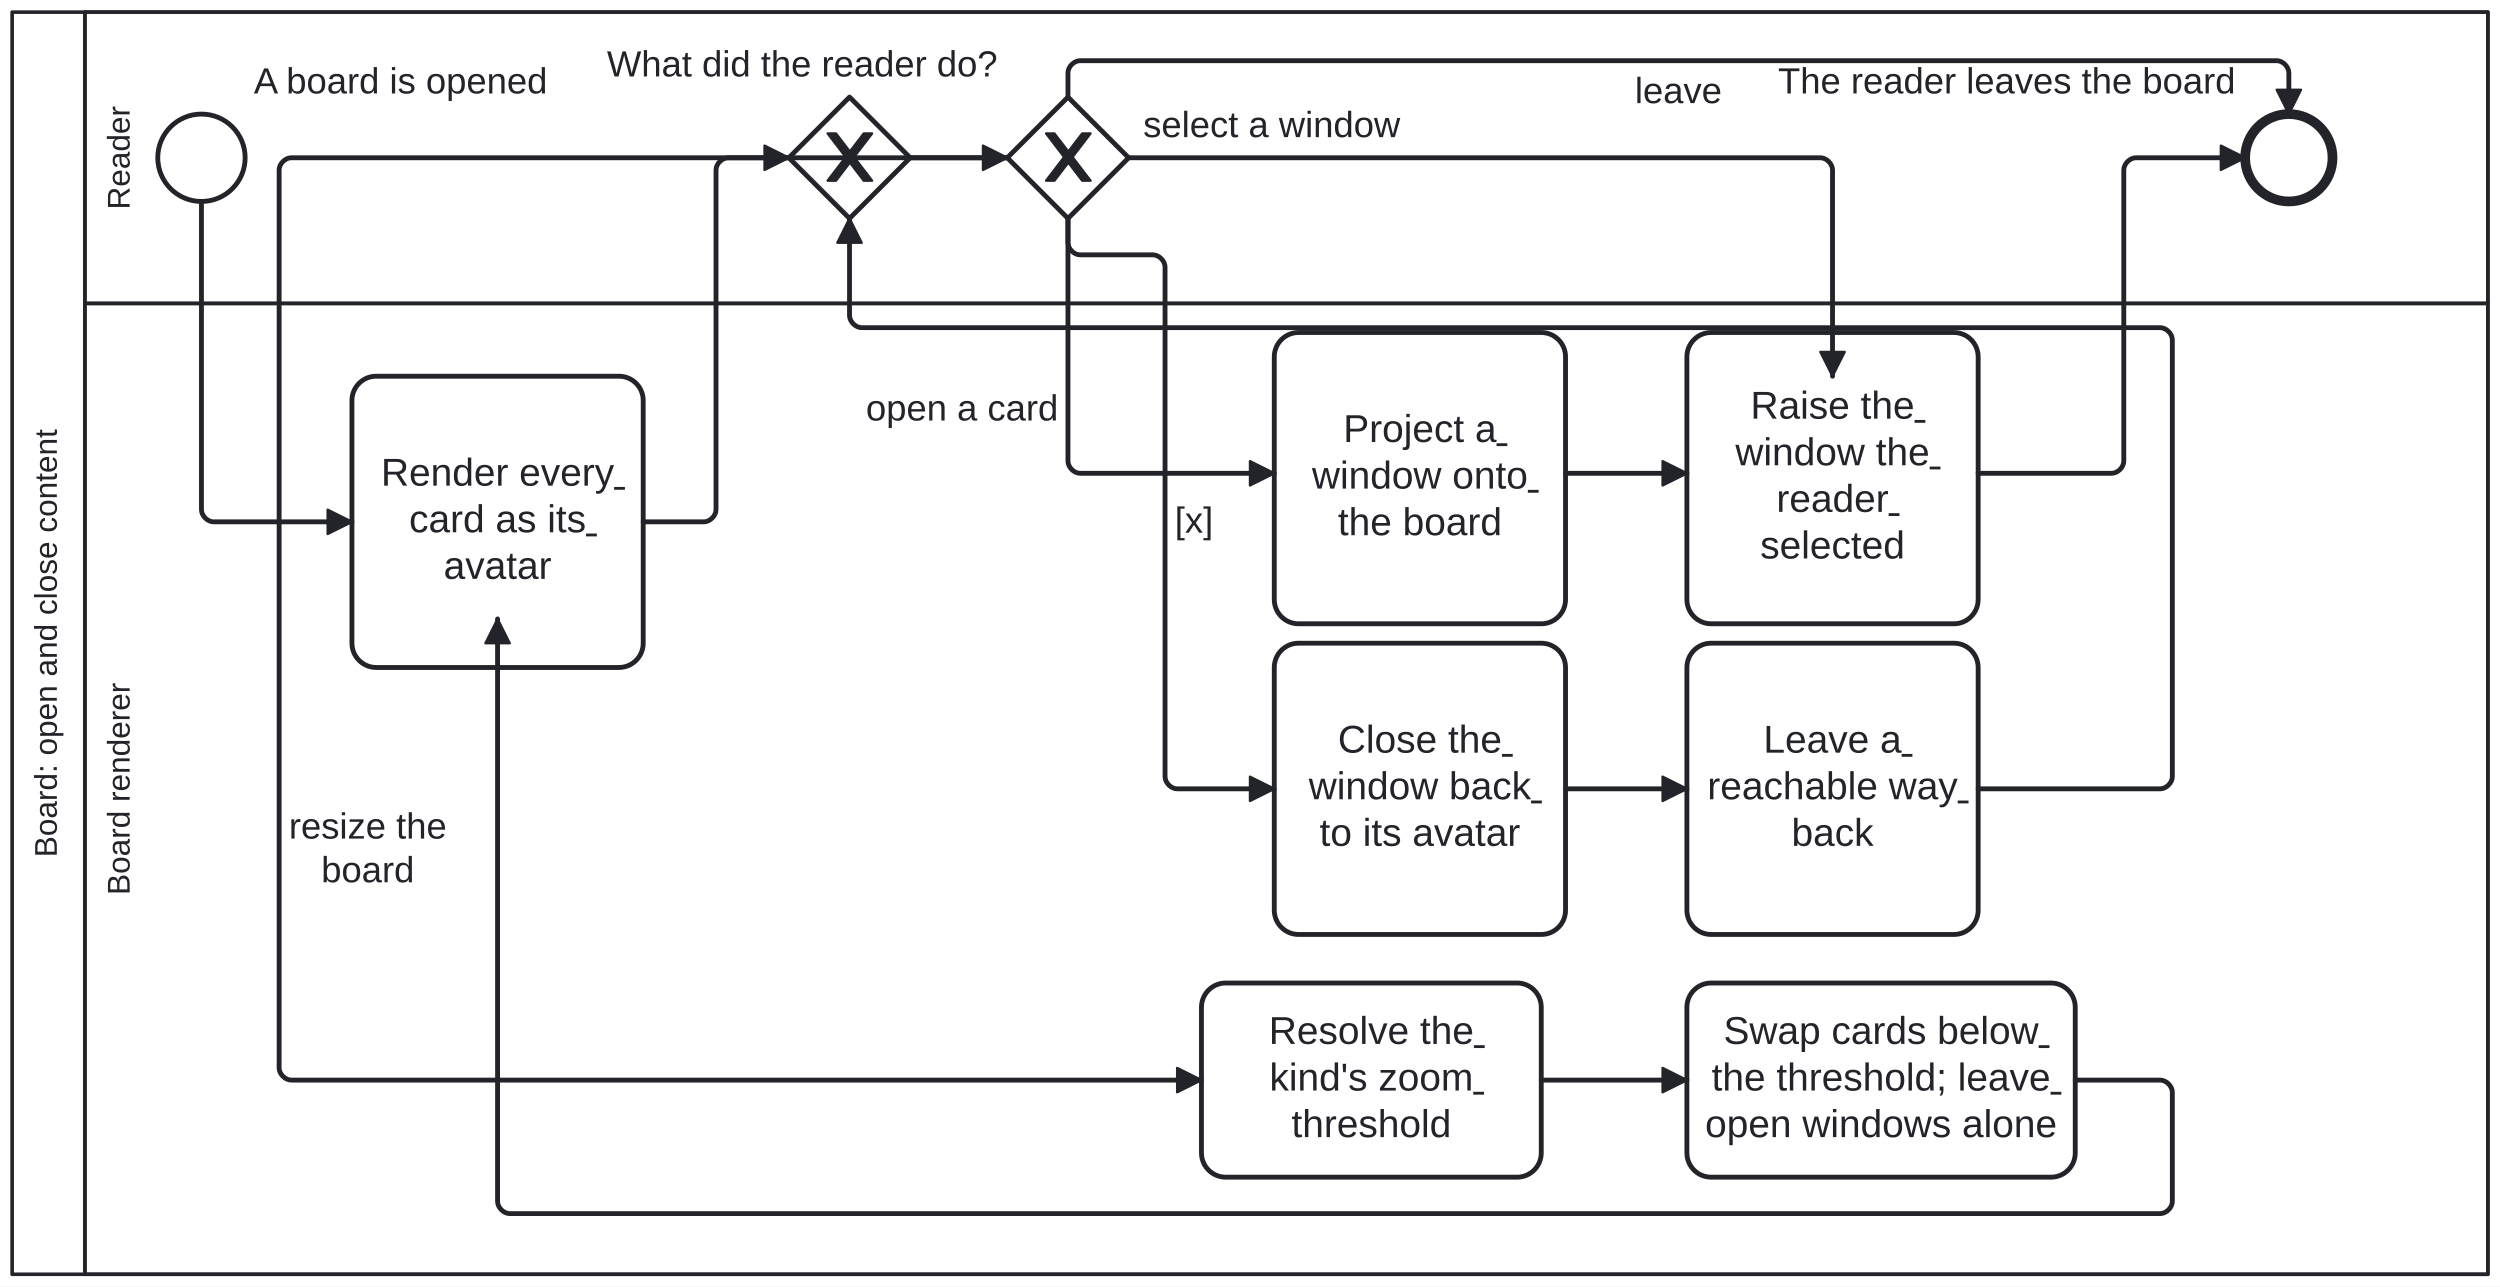
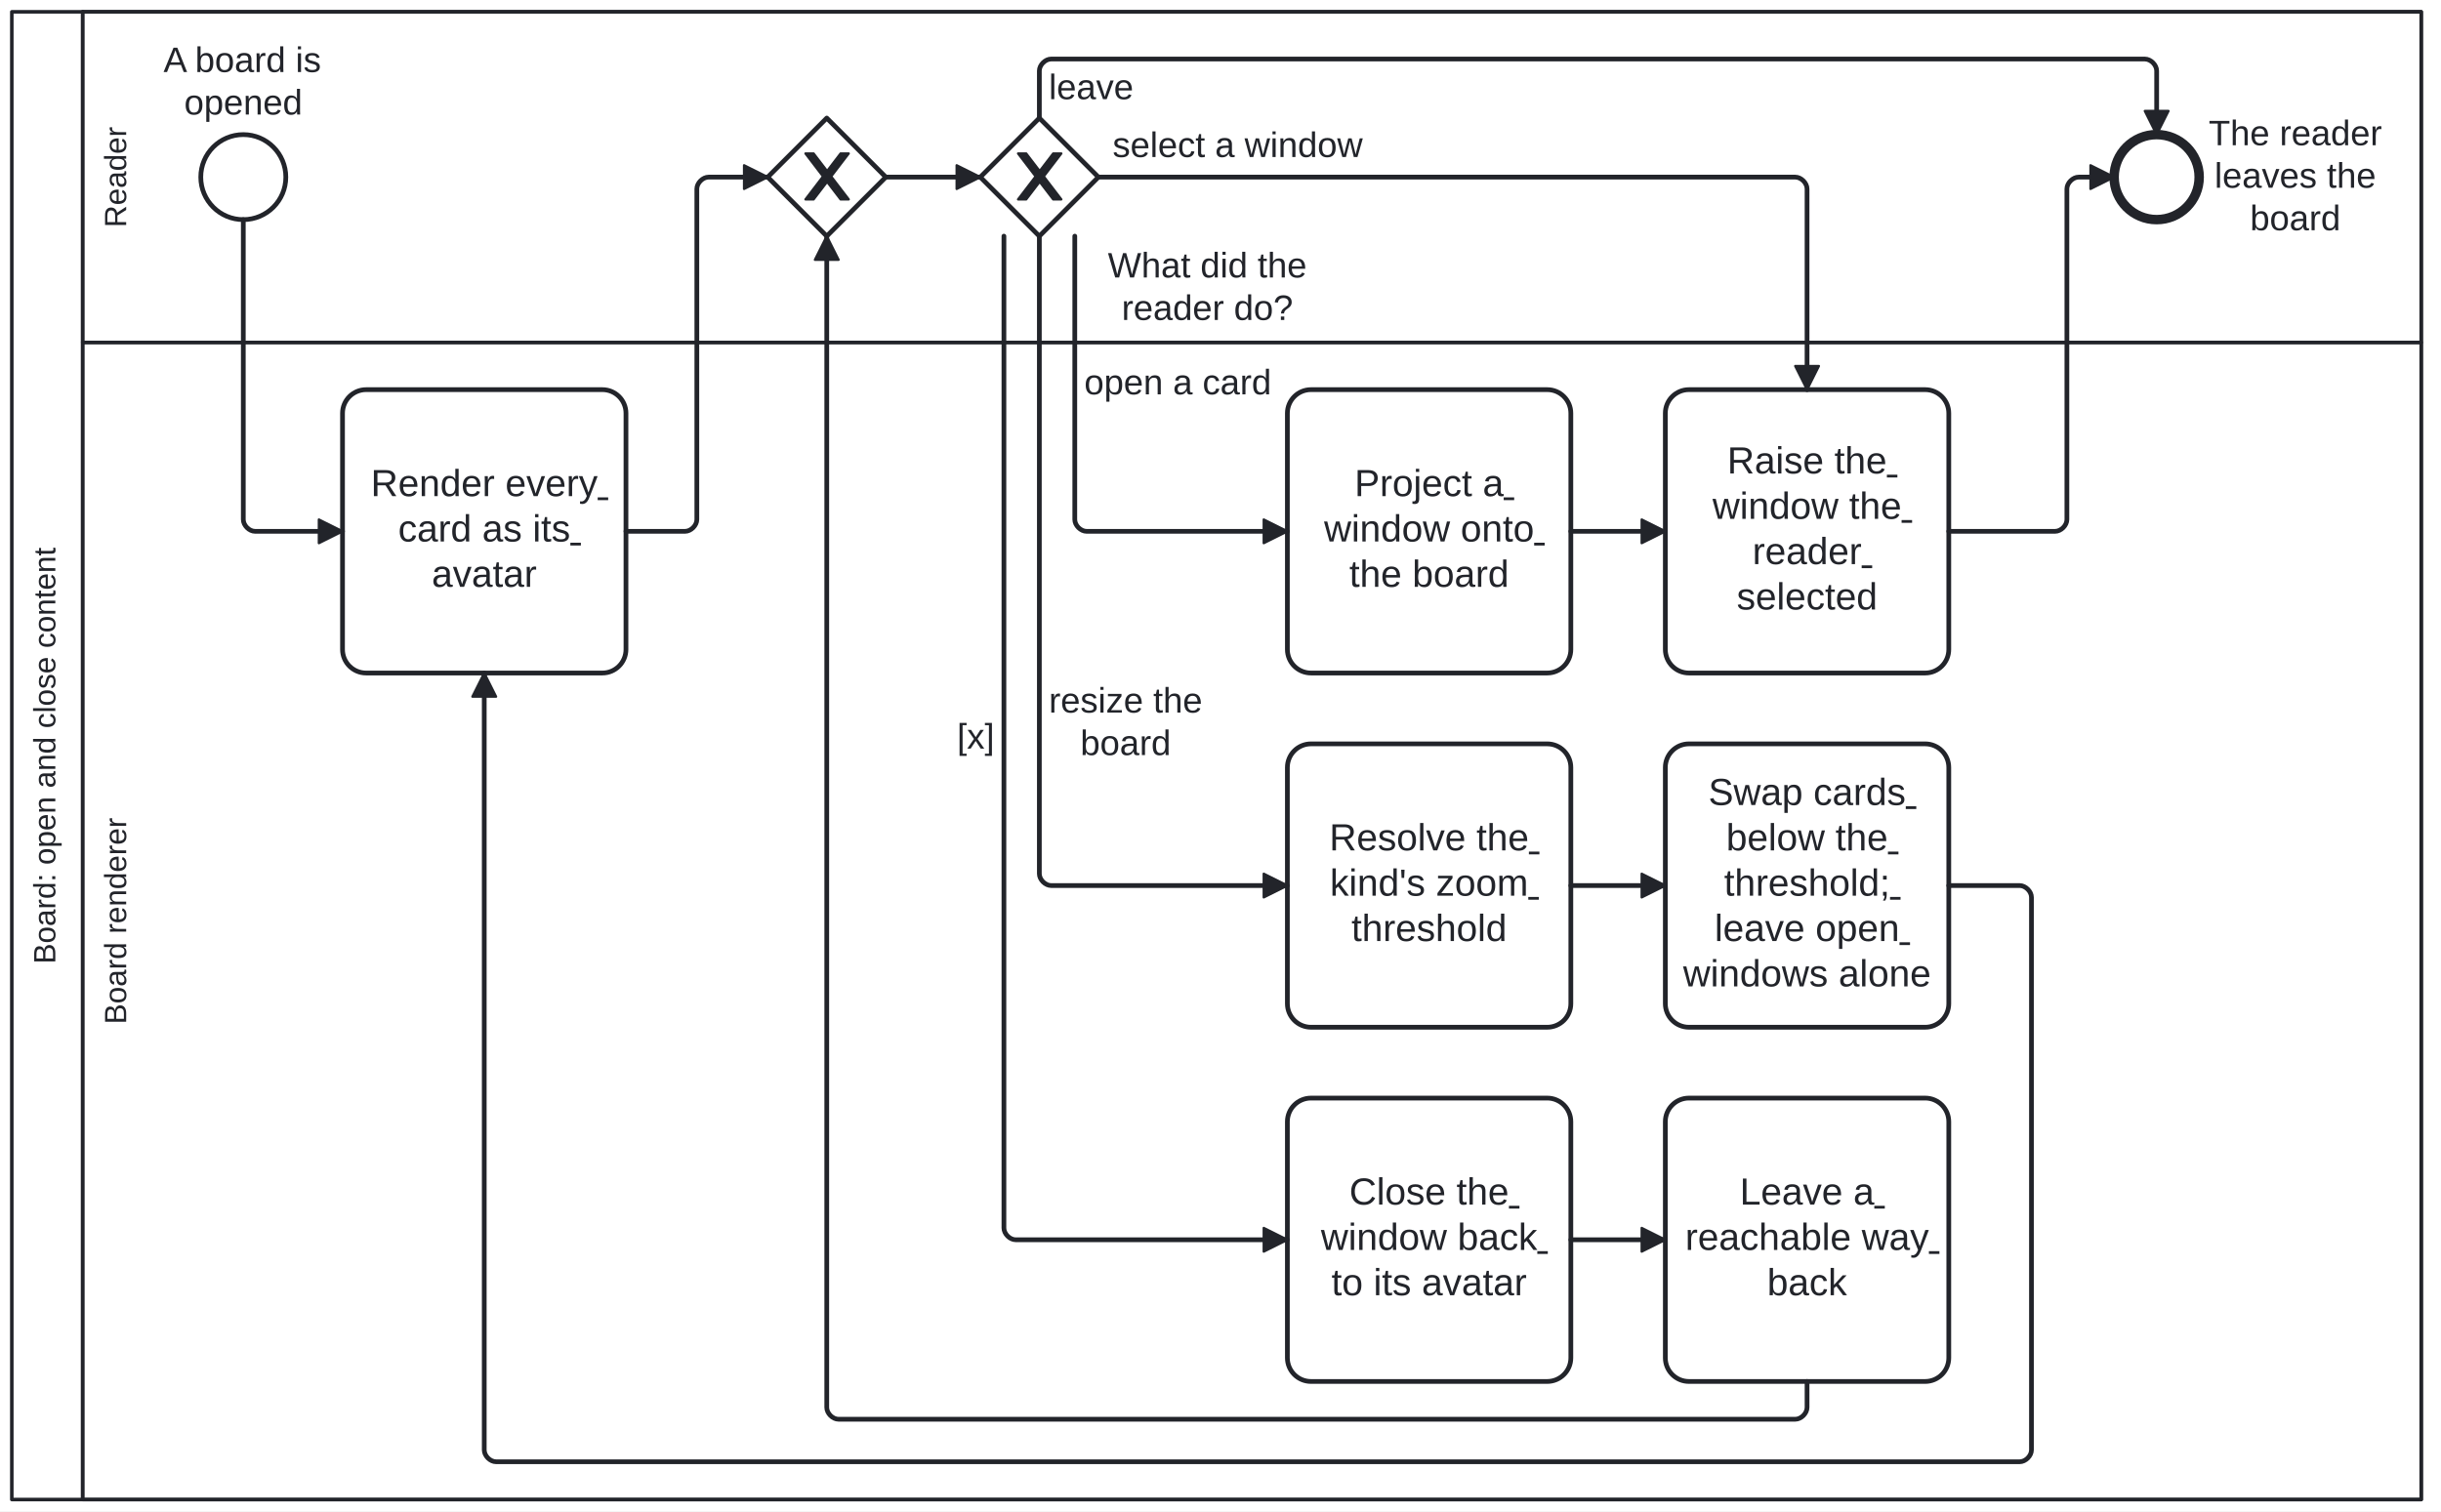
- <svg xmlns="http://www.w3.org/2000/svg" width="100%" style="max-width:100%;height:auto" viewBox="155 75 1030 530" version="1.1">
+ <svg xmlns="http://www.w3.org/2000/svg" width="100%" style="max-width:100%;height:auto" viewBox="155 75 1033.375 640" version="1.1">
  <style>.fa-task-link,.fa-subprocess-link{cursor:pointer}.fa-task-link text{text-decoration:underline}.fa-task-link:focus-visible,.fa-subprocess-link:focus-visible{outline:2px solid #2563eb;outline-offset:2px}.fa-subprocess-link:hover rect:not(.fa-link-hit),.fa-subprocess-link:focus-visible rect:not(.fa-link-hit){stroke-width:2.5px}</style>
-   <rect x="155" y="75" width="1030" height="530" fill="#ffffff" />
+   <rect x="155" y="75" width="1033.375" height="640" fill="#ffffff" />
  <g class="djs-group">
    <g class="djs-element djs-shape" data-element-id="Participant_BoardOpenClose" style="display: block;" transform="matrix(1 0 0 1 160 80)">
      <g class="djs-visual">
-         <rect x="0" y="0" width="1020" height="520" rx="0" ry="0" style="stroke-linecap: round; stroke-linejoin: round; stroke: rgb(34, 36, 42); stroke-width: 1.5px; fill: white; fill-opacity: 0.95;" />
-         <path style="fill: none; stroke-linecap: round; stroke-linejoin: round; stroke: rgb(34, 36, 42); stroke-width: 1.5px;" d="M30,0L30,520" />
-         <text lineHeight="1.05" class="djs-label" transform="matrix(-1.83697e-16 -1 1 -1.83697e-16 0 520)" style="font-family: Arial, sans-serif; font-size: 13px; font-weight: normal; fill: rgb(34, 36, 42);">
-           <tspan x="171.825" y="18.413">Board: open and close content</tspan>
+         <rect x="0" y="0" width="1020" height="630" rx="0" ry="0" style="stroke-linecap: round; stroke-linejoin: round; stroke: rgb(34, 36, 42); stroke-width: 1.5px; fill: white; fill-opacity: 0.95;" />
+         <path style="fill: none; stroke-linecap: round; stroke-linejoin: round; stroke: rgb(34, 36, 42); stroke-width: 1.5px;" d="M30,0L30,630" />
+         <text lineHeight="1.05" class="djs-label" transform="matrix(-1.83697e-16 -1 1 -1.83697e-16 0 630)" style="font-family: Arial, sans-serif; font-size: 13px; font-weight: normal; fill: rgb(34, 36, 42);">
+           <tspan x="226.825" y="18.413">Board: open and close content</tspan>
        </text>
      </g>
-       <rect class="djs-hit djs-hit-all" x="0" y="0" width="1020" height="520" style="fill: none; stroke-opacity: 0; stroke: white; stroke-width: 15px;" />
+       <rect class="djs-hit djs-hit-all" x="0" y="0" width="1020" height="630" style="fill: none; stroke-opacity: 0; stroke: white; stroke-width: 15px;" />
    </g>
    <g class="djs-children">
      <g class="djs-group">
-         <g class="djs-element djs-shape" data-element-id="Lane_Renderer" style="display: block;" transform="matrix(1 0 0 1 190 200)">
-           <g class="djs-visual">
-             <rect x="0" y="0" width="990" height="400" rx="0" ry="0" style="stroke-linecap: round; stroke-linejoin: round; stroke: rgb(34, 36, 42); stroke-width: 1.5px; fill: white; fill-opacity: 0.25;" />
-             <text lineHeight="1.05" class="djs-label" transform="matrix(-1.83697e-16 -1 1 -1.83697e-16 0 400)" style="font-family: Arial, sans-serif; font-size: 13px; font-weight: normal; fill: rgb(34, 36, 42);">
-               <tspan x="156.281" y="18.413">Board renderer</tspan>
-             </text>
-           </g>
-           <rect class="djs-hit djs-hit-all" x="0" y="0" width="990" height="400" style="fill: none; stroke-opacity: 0; stroke: white; stroke-width: 15px;" />
+         <g class="djs-element djs-shape" data-element-id="Lane_Renderer" style="display: block;" transform="matrix(1 0 0 1 190 220)">
+           <g class="djs-visual">
+             <rect x="0" y="0" width="990" height="490" rx="0" ry="0" style="stroke-linecap: round; stroke-linejoin: round; stroke: rgb(34, 36, 42); stroke-width: 1.5px; fill: white; fill-opacity: 0.25;" />
+             <text lineHeight="1.05" class="djs-label" transform="matrix(-1.83697e-16 -1 1 -1.83697e-16 0 490)" style="font-family: Arial, sans-serif; font-size: 13px; font-weight: normal; fill: rgb(34, 36, 42);">
+               <tspan x="201.281" y="18.413">Board renderer</tspan>
+             </text>
+           </g>
+           <rect class="djs-hit djs-hit-all" x="0" y="0" width="990" height="490" style="fill: none; stroke-opacity: 0; stroke: white; stroke-width: 15px;" />
        </g>
      </g>
      <g class="djs-group">
        <g class="djs-element djs-shape" data-element-id="Lane_Reader" style="display: block;" transform="matrix(1 0 0 1 190 80)">
          <g class="djs-visual">
-             <rect x="0" y="0" width="990" height="120" rx="0" ry="0" style="stroke-linecap: round; stroke-linejoin: round; stroke: rgb(34, 36, 42); stroke-width: 1.5px; fill: white; fill-opacity: 0.25;" />
-             <text lineHeight="1.05" class="djs-label" transform="matrix(-1.83697e-16 -1 1 -1.83697e-16 0 120)" style="font-family: Arial, sans-serif; font-size: 13px; font-weight: normal; fill: rgb(34, 36, 42);">
-               <tspan x="38.681" y="18.413">Reader</tspan>
-             </text>
-           </g>
-           <rect class="djs-hit djs-hit-all" x="0" y="0" width="990" height="120" style="fill: none; stroke-opacity: 0; stroke: white; stroke-width: 15px;" />
-         </g>
-       </g>
-       <g class="djs-group">
-         <g class="djs-element djs-shape" data-element-id="Start_Board" style="display: block;" transform="matrix(1 0 0 1 220 122)">
+             <rect x="0" y="0" width="990" height="140" rx="0" ry="0" style="stroke-linecap: round; stroke-linejoin: round; stroke: rgb(34, 36, 42); stroke-width: 1.5px; fill: white; fill-opacity: 0.25;" />
+             <text lineHeight="1.05" class="djs-label" transform="matrix(-1.83697e-16 -1 1 -1.83697e-16 0 140)" style="font-family: Arial, sans-serif; font-size: 13px; font-weight: normal; fill: rgb(34, 36, 42);">
+               <tspan x="48.681" y="18.413">Reader</tspan>
+             </text>
+           </g>
+           <rect class="djs-hit djs-hit-all" x="0" y="0" width="990" height="140" style="fill: none; stroke-opacity: 0; stroke: white; stroke-width: 15px;" />
+         </g>
+       </g>
+       <g class="djs-group">
+         <g class="djs-element djs-shape" data-element-id="Start_Board" style="display: block;" transform="matrix(1 0 0 1 240 132)">
          <g class="djs-visual">
            <circle cx="18" cy="18" r="18" style="stroke-linecap: round; stroke-linejoin: round; stroke: rgb(34, 36, 42); stroke-width: 2px; fill: white; fill-opacity: 0.95;" />
          </g>
          <rect class="djs-hit djs-hit-all" x="0" y="0" width="36" height="36" style="fill: none; stroke-opacity: 0; stroke: white; stroke-width: 15px;" />
        </g>
      </g>
      <g class="djs-group">
-         <g class="djs-element djs-shape" data-element-id="Start_Board_label" style="display: block;" transform="matrix(1 0 0 1 240 100)">
-           <g class="djs-visual">
-             <text lineHeight="1.2" class="djs-label" style="font-family: Arial, sans-serif; font-size: 15px; font-weight: normal; fill: rgb(34, 36, 42);">
-               <tspan x="19.59" y="13.5">A board is opened</tspan>
-             </text>
-           </g>
-           <rect class="djs-hit djs-hit-all" x="0" y="0" width="160.938" height="18" style="fill: none; stroke-opacity: 0; stroke: white; stroke-width: 15px;" />
-         </g>
-       </g>
-       <g class="djs-group">
-         <g class="djs-element djs-shape" data-element-id="A_RenderAvatars" style="display: block;" transform="matrix(1 0 0 1 300 230)">
+         <g class="djs-element djs-shape" data-element-id="Start_Board_label" style="display: block;" transform="matrix(1 0 0 1 204.6406 92)">
+           <g class="djs-visual">
+             <text lineHeight="1.2" class="djs-label" style="font-family: Arial, sans-serif; font-size: 15px; font-weight: normal; fill: rgb(34, 36, 42);">
+               <tspan x="19.591" y="13.5">A board is</tspan>
+               <tspan x="28.333" y="31.5">opened</tspan>
+             </text>
+           </g>
+           <rect class="djs-hit djs-hit-all" x="0" y="0" width="106.719" height="36" style="fill: none; stroke-opacity: 0; stroke: white; stroke-width: 15px;" />
+         </g>
+       </g>
+       <g class="djs-group">
+         <g class="djs-element djs-shape" data-element-id="A_RenderAvatars" style="display: block;" transform="matrix(1 0 0 1 300 240)">
          <g class="djs-visual">
            <rect x="0" y="0" width="120" height="120" rx="10" ry="10" style="stroke-linecap: round; stroke-linejoin: round; stroke: rgb(34, 36, 42); stroke-width: 2px; fill: white; fill-opacity: 0.95;" />
            <a class="fa-task-link" href="../../../en/cat-harness/processes/board-open-close.html#step-A_RenderAvatars" target="_top" aria-label="Open step: Render every card as its avatar">
              <text lineHeight="1.2" class="djs-label" transform="translate(0 30.7)" style="font-family: Arial, sans-serif; font-size: 16px; font-weight: normal; fill: rgb(34, 36, 42);">
                <tspan x="11.977" y="14.4">Render every</tspan>
                <tspan x="23.543" y="33.6">card as its</tspan>
                <tspan x="37.766" y="52.8">avatar</tspan>
              </text>
            </a>
          </g>
          <rect class="djs-hit djs-hit-all" x="0" y="0" width="120" height="120" style="fill: none; stroke-opacity: 0; stroke: white; stroke-width: 15px;" />
        </g>
      </g>
      <g class="djs-group">
-         <g class="djs-element djs-shape" data-element-id="GW_Act_Join" style="display: block;" transform="matrix(1 0 0 1 480 115)">
+         <g class="djs-element djs-shape" data-element-id="GW_Act_Join" style="display: block;" transform="matrix(1 0 0 1 480 125)">
          <g class="djs-visual">
            <polygon points="25,0 50,25 25,50 0,25" style="stroke-linecap: round; stroke-linejoin: round; stroke: rgb(34, 36, 42); stroke-width: 2px; fill: white; fill-opacity: 0.95;" />
            <path d="m 16,15 7.429,9.714 -7.429,9.714 3.429,0 5.714,-7.464 5.714,7.464 3.429,0 -7.429,-9.714 7.429,-9.714 -3.429,0 -5.714,7.464 -5.714,-7.464 -3.429,0 z" style="fill: rgb(34, 36, 42); stroke-linecap: round; stroke-linejoin: round; stroke: rgb(34, 36, 42); stroke-width: 1px;" />
          </g>
          <rect class="djs-hit djs-hit-all" x="0" y="0" width="50" height="50" style="fill: none; stroke-opacity: 0; stroke: white; stroke-width: 15px;" />
        </g>
      </g>
      <g class="djs-group">
-         <g class="djs-element djs-shape" data-element-id="GW_Act" style="display: block;" transform="matrix(1 0 0 1 570 115)">
+         <g class="djs-element djs-shape" data-element-id="GW_Act" style="display: block;" transform="matrix(1 0 0 1 570 125)">
          <g class="djs-visual">
            <polygon points="25,0 50,25 25,50 0,25" style="stroke-linecap: round; stroke-linejoin: round; stroke: rgb(34, 36, 42); stroke-width: 2px; fill: white; fill-opacity: 0.95;" />
            <path d="m 16,15 7.429,9.714 -7.429,9.714 3.429,0 5.714,-7.464 5.714,7.464 3.429,0 -7.429,-9.714 7.429,-9.714 -3.429,0 -5.714,7.464 -5.714,-7.464 -3.429,0 z" style="fill: rgb(34, 36, 42); stroke-linecap: round; stroke-linejoin: round; stroke: rgb(34, 36, 42); stroke-width: 1px;" />
          </g>
          <rect class="djs-hit djs-hit-all" x="0" y="0" width="50" height="50" style="fill: none; stroke-opacity: 0; stroke: white; stroke-width: 15px;" />
        </g>
      </g>
      <g class="djs-group">
-         <g class="djs-element djs-shape" data-element-id="GW_Act_label" style="display: block;" transform="matrix(1 0 0 1 385.0625 93)">
-           <g class="djs-visual">
-             <text lineHeight="1.2" class="djs-label" style="font-family: Arial, sans-serif; font-size: 15px; font-weight: normal; fill: rgb(34, 36, 42);">
-               <tspan x="20.001" y="13.5">What did the reader do?</tspan>
-             </text>
-           </g>
-           <rect class="djs-hit djs-hit-all" x="0" y="0" width="200.938" height="18" style="fill: none; stroke-opacity: 0; stroke: white; stroke-width: 15px;" />
-         </g>
-       </g>
-       <g class="djs-group">
-         <g class="djs-element djs-shape" data-element-id="A_Open" style="display: block;" transform="matrix(1 0 0 1 680 212)">
+         <g class="djs-element djs-shape" data-element-id="GW_Act_label" style="display: block;" transform="matrix(1 0 0 1 604 179)">
+           <g class="djs-visual">
+             <text lineHeight="1.2" class="djs-label" style="font-family: Arial, sans-serif; font-size: 15px; font-weight: normal; fill: rgb(34, 36, 42);">
+               <tspan x="20.002" y="13.5">What did the</tspan>
+               <tspan x="25.833" y="31.5">reader do?</tspan>
+             </text>
+           </g>
+           <rect class="djs-hit djs-hit-all" x="0" y="0" width="124.219" height="36" style="fill: none; stroke-opacity: 0; stroke: white; stroke-width: 15px;" />
+         </g>
+       </g>
+       <g class="djs-group">
+         <g class="djs-element djs-shape" data-element-id="A_Open" style="display: block;" transform="matrix(1 0 0 1 700 240)">
          <g class="djs-visual">
            <rect x="0" y="0" width="120" height="120" rx="10" ry="10" style="stroke-linecap: round; stroke-linejoin: round; stroke: rgb(34, 36, 42); stroke-width: 2px; fill: white; fill-opacity: 0.95;" />
            <a class="fa-task-link" href="../../../en/cat-harness/processes/board-open-close.html#step-A_Open" target="_top" aria-label="Open step: Project a window onto the board">
              <text lineHeight="1.2" class="djs-label" transform="translate(0 30.7)" style="font-family: Arial, sans-serif; font-size: 16px; font-weight: normal; fill: rgb(34, 36, 42);">
                <tspan x="28.43" y="14.4">Project a</tspan>
                <tspan x="15.527" y="33.6">window onto</tspan>
                <tspan x="26.195" y="52.8">the board</tspan>
              </text>
            </a>
          </g>
          <rect class="djs-hit djs-hit-all" x="0" y="0" width="120" height="120" style="fill: none; stroke-opacity: 0; stroke: white; stroke-width: 15px;" />
        </g>
      </g>
      <g class="djs-group">
-         <g class="djs-element djs-shape" data-element-id="A_Raise" style="display: block;" transform="matrix(1 0 0 1 850 212)">
+         <g class="djs-element djs-shape" data-element-id="A_Raise" style="display: block;" transform="matrix(1 0 0 1 860 240)">
          <g class="djs-visual">
            <rect x="0" y="0" width="120" height="120" rx="10" ry="10" style="stroke-linecap: round; stroke-linejoin: round; stroke: rgb(34, 36, 42); stroke-width: 2px; fill: white; fill-opacity: 0.95;" />
            <a class="fa-task-link" href="../../../en/cat-harness/processes/board-open-close.html#step-A_Raise" target="_top" aria-label="Open step: Raise the window the reader selected">
              <text lineHeight="1.2" class="djs-label" transform="translate(0 21.1)" style="font-family: Arial, sans-serif; font-size: 16px; font-weight: normal; fill: rgb(34, 36, 42);">
                <tspan x="26.203" y="14.4">Raise the</tspan>
                <tspan x="19.977" y="33.6">window the</tspan>
                <tspan x="36.875" y="52.8">reader</tspan>
                <tspan x="30.203" y="72">selected</tspan>
              </text>
            </a>
          </g>
          <rect class="djs-hit djs-hit-all" x="0" y="0" width="120" height="120" style="fill: none; stroke-opacity: 0; stroke: white; stroke-width: 15px;" />
        </g>
      </g>
      <g class="djs-group">
-         <g class="djs-element djs-shape" data-element-id="A_Close" style="display: block;" transform="matrix(1 0 0 1 680 340)">
+         <g class="djs-element djs-shape" data-element-id="A_Close" style="display: block;" transform="matrix(1 0 0 1 700 540)">
          <g class="djs-visual">
            <rect x="0" y="0" width="120" height="120" rx="10" ry="10" style="stroke-linecap: round; stroke-linejoin: round; stroke: rgb(34, 36, 42); stroke-width: 2px; fill: white; fill-opacity: 0.95;" />
            <a class="fa-task-link" href="../../../en/cat-harness/processes/board-open-close.html#step-A_Close" target="_top" aria-label="Open step: Close the window back to its avatar">
              <text lineHeight="1.2" class="djs-label" transform="translate(0 30.7)" style="font-family: Arial, sans-serif; font-size: 16px; font-weight: normal; fill: rgb(34, 36, 42);">
                <tspan x="26.203" y="14.4">Close the</tspan>
                <tspan x="14.199" y="33.6">window back</tspan>
                <tspan x="18.648" y="52.8">to its avatar</tspan>
              </text>
            </a>
          </g>
          <rect class="djs-hit djs-hit-all" x="0" y="0" width="120" height="120" style="fill: none; stroke-opacity: 0; stroke: white; stroke-width: 15px;" />
        </g>
      </g>
      <g class="djs-group">
-         <g class="djs-element djs-shape" data-element-id="A_OfferWayBack" style="display: block;" transform="matrix(1 0 0 1 850 340)">
+         <g class="djs-element djs-shape" data-element-id="A_OfferWayBack" style="display: block;" transform="matrix(1 0 0 1 860 540)">
          <g class="djs-visual">
            <rect x="0" y="0" width="120" height="120" rx="10" ry="10" style="stroke-linecap: round; stroke-linejoin: round; stroke: rgb(34, 36, 42); stroke-width: 2px; fill: white; fill-opacity: 0.95;" />
            <a class="fa-task-link" href="../../../en/cat-harness/processes/board-open-close.html#step-A_OfferWayBack" target="_top" aria-label="Open step: Leave a reachable way back">
              <text lineHeight="1.2" class="djs-label" transform="translate(0 30.7)" style="font-family: Arial, sans-serif; font-size: 16px; font-weight: normal; fill: rgb(34, 36, 42);">
                <tspan x="31.531" y="14.4">Leave a</tspan>
                <tspan x="8.414" y="33.6">reachable way</tspan>
                <tspan x="43.102" y="52.8">back</tspan>
              </text>
            </a>
          </g>
          <rect class="djs-hit djs-hit-all" x="0" y="0" width="120" height="120" style="fill: none; stroke-opacity: 0; stroke: white; stroke-width: 15px;" />
        </g>
      </g>
      <g class="djs-group">
-         <g class="djs-element djs-shape" data-element-id="A_ResolveThreshold" style="display: block;" transform="matrix(1 0 0 1 650 480)">
-           <g class="djs-visual">
-             <rect x="0" y="0" width="140" height="80" rx="10" ry="10" style="stroke-linecap: round; stroke-linejoin: round; stroke: rgb(34, 36, 42); stroke-width: 2px; fill: white; fill-opacity: 0.95;" />
+         <g class="djs-element djs-shape" data-element-id="A_ResolveThreshold" style="display: block;" transform="matrix(1 0 0 1 700 390)">
+           <g class="djs-visual">
+             <rect x="0" y="0" width="120" height="120" rx="10" ry="10" style="stroke-linecap: round; stroke-linejoin: round; stroke: rgb(34, 36, 42); stroke-width: 2px; fill: white; fill-opacity: 0.95;" />
            <a class="fa-task-link" href="../../../en/cat-harness/processes/board-open-close.html#step-A_ResolveThreshold" target="_top" aria-label="Open step: Resolve the kind's zoom threshold">
-               <text lineHeight="1.2" class="djs-label" transform="translate(0 10.7)" style="font-family: Arial, sans-serif; font-size: 16px; font-weight: normal; fill: rgb(34, 36, 42);">
-                 <tspan x="27.754" y="14.4">Resolve the</tspan>
-                 <tspan x="28.012" y="33.6">kind's zoom</tspan>
-                 <tspan x="37.09" y="52.8">threshold</tspan>
-               </text>
-             </a>
-           </g>
-           <rect class="djs-hit djs-hit-all" x="0" y="0" width="140" height="80" style="fill: none; stroke-opacity: 0; stroke: white; stroke-width: 15px;" />
-         </g>
-       </g>
-       <g class="djs-group">
-         <g class="djs-element djs-shape" data-element-id="A_SwapToAvatar" style="display: block;" transform="matrix(1 0 0 1 850 480)">
-           <g class="djs-visual">
-             <rect x="0" y="0" width="160" height="80" rx="10" ry="10" style="stroke-linecap: round; stroke-linejoin: round; stroke: rgb(34, 36, 42); stroke-width: 2px; fill: white; fill-opacity: 0.95;" />
+               <text lineHeight="1.2" class="djs-label" transform="translate(0 30.7)" style="font-family: Arial, sans-serif; font-size: 16px; font-weight: normal; fill: rgb(34, 36, 42);">
+                 <tspan x="17.754" y="14.4">Resolve the</tspan>
+                 <tspan x="18.012" y="33.6">kind's zoom</tspan>
+                 <tspan x="27.09" y="52.8">threshold</tspan>
+               </text>
+             </a>
+           </g>
+           <rect class="djs-hit djs-hit-all" x="0" y="0" width="120" height="120" style="fill: none; stroke-opacity: 0; stroke: white; stroke-width: 15px;" />
+         </g>
+       </g>
+       <g class="djs-group">
+         <g class="djs-element djs-shape" data-element-id="A_SwapToAvatar" style="display: block;" transform="matrix(1 0 0 1 860 390)">
+           <g class="djs-visual">
+             <rect x="0" y="0" width="120" height="120" rx="10" ry="10" style="stroke-linecap: round; stroke-linejoin: round; stroke: rgb(34, 36, 42); stroke-width: 2px; fill: white; fill-opacity: 0.95;" />
            <a class="fa-task-link" href="../../../en/cat-harness/processes/board-open-close.html#step-A_SwapToAvatar" target="_top" aria-label="Open step: Swap cards below the threshold; leave open windows alone">
-               <text lineHeight="1.2" class="djs-label" transform="translate(0 10.7)" style="font-family: Arial, sans-serif; font-size: 16px; font-weight: normal; fill: rgb(34, 36, 42);">
-                 <tspan x="15.078" y="14.4">Swap cards below</tspan>
-                 <tspan x="10.176" y="33.6">the threshold; leave</tspan>
-                 <tspan x="7.504" y="52.8">open windows alone</tspan>
-               </text>
-             </a>
-           </g>
-           <rect class="djs-hit djs-hit-all" x="0" y="0" width="160" height="80" style="fill: none; stroke-opacity: 0; stroke: white; stroke-width: 15px;" />
-         </g>
-       </g>
-       <g class="djs-group">
-         <g class="djs-element djs-shape" data-element-id="End_Board" style="display: block;" transform="matrix(1 0 0 1 1080 122)">
+               <text lineHeight="1.2" class="djs-label" transform="translate(0 11.5)" style="font-family: Arial, sans-serif; font-size: 16px; font-weight: normal; fill: rgb(34, 36, 42);">
+                 <tspan x="18.203" y="14.4">Swap cards</tspan>
+                 <tspan x="25.754" y="33.6">below the</tspan>
+                 <tspan x="24.867" y="52.8">threshold;</tspan>
+                 <tspan x="20.855" y="72">leave open</tspan>
+                 <tspan x="7.523" y="91.2">windows alone</tspan>
+               </text>
+             </a>
+           </g>
+           <rect class="djs-hit djs-hit-all" x="0" y="0" width="120" height="120" style="fill: none; stroke-opacity: 0; stroke: white; stroke-width: 15px;" />
+         </g>
+       </g>
+       <g class="djs-group">
+         <g class="djs-element djs-shape" data-element-id="End_Board" style="display: block;" transform="matrix(1 0 0 1 1050 132)">
          <g class="djs-visual">
            <circle cx="18" cy="18" r="18" style="stroke-linecap: round; stroke-linejoin: round; stroke: rgb(34, 36, 42); stroke-width: 4px; fill: white; fill-opacity: 0.95;" />
          </g>
          <rect class="djs-hit djs-hit-all" x="0" y="0" width="36" height="36" style="fill: none; stroke-opacity: 0; stroke: white; stroke-width: 15px;" />
        </g>
      </g>
      <g class="djs-group">
-         <g class="djs-element djs-shape" data-element-id="End_Board_label" style="display: block;" transform="matrix(1 0 0 1 867.5469 100)">
-           <g class="djs-visual">
-             <text lineHeight="1.2" class="djs-label" style="font-family: Arial, sans-serif; font-size: 15px; font-weight: normal; fill: rgb(34, 36, 42);">
-               <tspan x="20" y="13.5">The reader leaves the board</tspan>
-             </text>
-           </g>
-           <rect class="djs-hit djs-hit-all" x="0" y="0" width="228.453" height="18" style="fill: none; stroke-opacity: 0; stroke: white; stroke-width: 15px;" />
+         <g class="djs-element djs-shape" data-element-id="End_Board_label" style="display: block;" transform="matrix(1 0 0 1 1070 123)">
+           <g class="djs-visual">
+             <text lineHeight="1.2" class="djs-label" style="font-family: Arial, sans-serif; font-size: 15px; font-weight: normal; fill: rgb(34, 36, 42);">
+               <tspan x="20" y="13.5">The reader</tspan>
+               <tspan x="22.498" y="31.5">leaves the</tspan>
+               <tspan x="37.505" y="49.5">board</tspan>
+             </text>
+           </g>
+           <rect class="djs-hit djs-hit-all" x="0" y="0" width="113.375" height="54" style="fill: none; stroke-opacity: 0; stroke: white; stroke-width: 15px;" />
        </g>
      </g>
      <g class="djs-group">
        <g class="djs-element djs-connection" data-element-id="F_1" style="display: block;">
          <g class="djs-visual">
            <defs>
              <marker id="folio-marker-1" viewBox="0 0 20 20" refX="11" refY="10" markerWidth="10" markerHeight="10" orient="auto">
                <path d="M 1 5 L 11 10 L 1 15 Z" style="stroke-linecap: round; stroke-linejoin: round; stroke: rgb(34, 36, 42); stroke-width: 1px; fill: rgb(34, 36, 42);" />
              </marker>
            </defs>
-             <path data-corner-radius="5" style="fill: none; stroke-linecap: round; stroke-linejoin: round; stroke: rgb(34, 36, 42); stroke-width: 2px; marker-end: url('#folio-marker-1');" d="M238,158L238,285C238,287.5,240.5,290,243,290L300,290" />
-           </g>
-           <path d="M238,158L238,290L300,290" class="djs-hit djs-hit-stroke" style="fill: none; stroke-opacity: 0; stroke: white; stroke-width: 15px;" />
+             <path data-corner-radius="5" style="fill: none; stroke-linecap: round; stroke-linejoin: round; stroke: rgb(34, 36, 42); stroke-width: 2px; marker-end: url('#folio-marker-1');" d="M258,168L258,295C258,297.5,260.5,300,263,300L300,300" />
+           </g>
+           <path d="M258,168L258,300L300,300" class="djs-hit djs-hit-stroke" style="fill: none; stroke-opacity: 0; stroke: white; stroke-width: 15px;" />
        </g>
      </g>
      <g class="djs-group">
        <g class="djs-element djs-connection" data-element-id="F_2" style="display: block;">
          <g class="djs-visual">
            <defs>
              <marker id="folio-marker-2" viewBox="0 0 20 20" refX="11" refY="10" markerWidth="10" markerHeight="10" orient="auto">
                <path d="M 1 5 L 11 10 L 1 15 Z" style="stroke-linecap: round; stroke-linejoin: round; stroke: rgb(34, 36, 42); stroke-width: 1px; fill: rgb(34, 36, 42);" />
              </marker>
            </defs>
-             <path data-corner-radius="5" style="fill: none; stroke-linecap: round; stroke-linejoin: round; stroke: rgb(34, 36, 42); stroke-width: 2px; marker-end: url('#folio-marker-2');" d="M420,290L445,290C447.5,290,450,287.5,450,285L450,145C450,142.5,452.5,140,455,140L480,140" />
-           </g>
-           <path d="M420,290L450,290L450,140L480,140" class="djs-hit djs-hit-stroke" style="fill: none; stroke-opacity: 0; stroke: white; stroke-width: 15px;" />
+             <path data-corner-radius="5" style="fill: none; stroke-linecap: round; stroke-linejoin: round; stroke: rgb(34, 36, 42); stroke-width: 2px; marker-end: url('#folio-marker-2');" d="M420,300L445,300C447.5,300,450,297.5,450,295L450,155C450,152.5,452.5,150,455,150L480,150" />
+           </g>
+           <path d="M420,300L450,300L450,150L480,150" class="djs-hit djs-hit-stroke" style="fill: none; stroke-opacity: 0; stroke: white; stroke-width: 15px;" />
        </g>
      </g>
      <g class="djs-group">
        <g class="djs-element djs-connection" data-element-id="F_DoOpen" style="display: block;">
          <g class="djs-visual">
            <defs>
              <marker id="folio-marker-3" viewBox="0 0 20 20" refX="11" refY="10" markerWidth="10" markerHeight="10" orient="auto">
                <path d="M 1 5 L 11 10 L 1 15 Z" style="stroke-linecap: round; stroke-linejoin: round; stroke: rgb(34, 36, 42); stroke-width: 1px; fill: rgb(34, 36, 42);" />
              </marker>
            </defs>
-             <path data-corner-radius="5" style="fill: none; stroke-linecap: round; stroke-linejoin: round; stroke: rgb(34, 36, 42); stroke-width: 2px; marker-end: url('#folio-marker-3');" d="M595,165L595,265C595,267.5,597.5,270,600,270L680,270" />
-           </g>
-           <path d="M595,165L595,270L680,270" class="djs-hit djs-hit-stroke" style="fill: none; stroke-opacity: 0; stroke: white; stroke-width: 15px;" />
-         </g>
-       </g>
-       <g class="djs-group">
-         <g class="djs-element djs-shape" data-element-id="F_DoOpen_label" style="display: block;" transform="matrix(1 0 0 1 491.7656 234.75)">
+             <path data-corner-radius="5" style="fill: none; stroke-linecap: round; stroke-linejoin: round; stroke: rgb(34, 36, 42); stroke-width: 2px; marker-end: url('#folio-marker-3');" d="M610,175L610,295C610,297.5,612.5,300,615,300L700,300" />
+           </g>
+           <path d="M610,175L610,300L700,300" class="djs-hit djs-hit-stroke" style="fill: none; stroke-opacity: 0; stroke: white; stroke-width: 15px;" />
+         </g>
+       </g>
+       <g class="djs-group">
+         <g class="djs-element djs-shape" data-element-id="F_DoOpen_label" style="display: block;" transform="matrix(1 0 0 1 594 228.5)">
          <g class="djs-visual">
            <text lineHeight="1.2" class="djs-label" style="font-family: Arial, sans-serif; font-size: 15px; font-weight: normal; fill: rgb(34, 36, 42);">
              <tspan x="20.004" y="13.5">open a card</tspan>
            </text>
          </g>
          <rect class="djs-hit djs-hit-all" x="0" y="0" width="119.234" height="18" style="fill: none; stroke-opacity: 0; stroke: white; stroke-width: 15px;" />
        </g>
      </g>
      <g class="djs-group">
        <g class="djs-element djs-connection" data-element-id="F_DoRaise" style="display: block;">
          <g class="djs-visual">
            <defs>
              <marker id="folio-marker-4" viewBox="0 0 20 20" refX="11" refY="10" markerWidth="10" markerHeight="10" orient="auto">
                <path d="M 1 5 L 11 10 L 1 15 Z" style="stroke-linecap: round; stroke-linejoin: round; stroke: rgb(34, 36, 42); stroke-width: 1px; fill: rgb(34, 36, 42);" />
              </marker>
            </defs>
-             <path data-corner-radius="5" style="fill: none; stroke-linecap: round; stroke-linejoin: round; stroke: rgb(34, 36, 42); stroke-width: 2px; marker-end: url('#folio-marker-4');" d="M620,140L905,140C907.5,140,910,142.5,910,145L910,230" />
-           </g>
-           <path d="M620,140L910,140L910,230" class="djs-hit djs-hit-stroke" style="fill: none; stroke-opacity: 0; stroke: white; stroke-width: 15px;" />
-         </g>
-       </g>
-       <g class="djs-group">
-         <g class="djs-element djs-shape" data-element-id="F_DoRaise_label" style="display: block;" transform="matrix(1 0 0 1 606 118)">
+             <path data-corner-radius="5" style="fill: none; stroke-linecap: round; stroke-linejoin: round; stroke: rgb(34, 36, 42); stroke-width: 2px; marker-end: url('#folio-marker-4');" d="M620,150L915,150C917.5,150,920,152.5,920,155L920,240" />
+           </g>
+           <path d="M620,150L920,150L920,240" class="djs-hit djs-hit-stroke" style="fill: none; stroke-opacity: 0; stroke: white; stroke-width: 15px;" />
+         </g>
+       </g>
+       <g class="djs-group">
+         <g class="djs-element djs-shape" data-element-id="F_DoRaise_label" style="display: block;" transform="matrix(1 0 0 1 606 128)">
          <g class="djs-visual">
            <text lineHeight="1.2" class="djs-label" style="font-family: Arial, sans-serif; font-size: 15px; font-weight: normal; fill: rgb(34, 36, 42);">
              <tspan x="20.002" y="13.5">select a window</tspan>
            </text>
          </g>
          <rect class="djs-hit djs-hit-all" x="0" y="0" width="145.891" height="18" style="fill: none; stroke-opacity: 0; stroke: white; stroke-width: 15px;" />
        </g>
      </g>
      <g class="djs-group">
        <g class="djs-element djs-connection" data-element-id="F_DoClose" style="display: block;">
          <g class="djs-visual">
            <defs>
              <marker id="folio-marker-5" viewBox="0 0 20 20" refX="11" refY="10" markerWidth="10" markerHeight="10" orient="auto">
                <path d="M 1 5 L 11 10 L 1 15 Z" style="stroke-linecap: round; stroke-linejoin: round; stroke: rgb(34, 36, 42); stroke-width: 1px; fill: rgb(34, 36, 42);" />
              </marker>
            </defs>
-             <path data-corner-radius="5" style="fill: none; stroke-linecap: round; stroke-linejoin: round; stroke: rgb(34, 36, 42); stroke-width: 2px; marker-end: url('#folio-marker-5');" d="M595,165L595,175C595,177.5,597.5,180,600,180L630,180C632.5,180,635,182.5,635,185L635,395C635,397.5,637.5,400,640,400L680,400" />
-           </g>
-           <path d="M595,165L595,180L635,180L635,400L680,400" class="djs-hit djs-hit-stroke" style="fill: none; stroke-opacity: 0; stroke: white; stroke-width: 15px;" />
-         </g>
-       </g>
-       <g class="djs-group">
-         <g class="djs-element djs-shape" data-element-id="F_DoClose_label" style="display: block;" transform="matrix(1 0 0 1 619 281)">
+             <path data-corner-radius="5" style="fill: none; stroke-linecap: round; stroke-linejoin: round; stroke: rgb(34, 36, 42); stroke-width: 2px; marker-end: url('#folio-marker-5');" d="M580,175L580,595C580,597.5,582.5,600,585,600L700,600" />
+           </g>
+           <path d="M580,175L580,600L700,600" class="djs-hit djs-hit-stroke" style="fill: none; stroke-opacity: 0; stroke: white; stroke-width: 15px;" />
+         </g>
+       </g>
+       <g class="djs-group">
+         <g class="djs-element djs-shape" data-element-id="F_DoClose_label" style="display: block;" transform="matrix(1 0 0 1 540.1562 378.5)">
          <g class="djs-visual">
            <text lineHeight="1.2" class="djs-label" style="font-family: Arial, sans-serif; font-size: 15px; font-weight: normal; fill: rgb(34, 36, 42);">
              <tspan x="20.004" y="13.5">[x]</tspan>
            </text>
          </g>
          <rect class="djs-hit djs-hit-all" x="0" y="0" width="55.844" height="18" style="fill: none; stroke-opacity: 0; stroke: white; stroke-width: 15px;" />
        </g>
      </g>
      <g class="djs-group">
        <g class="djs-element djs-connection" data-element-id="F_DoZoom" style="display: block;">
          <g class="djs-visual">
            <defs>
              <marker id="folio-marker-6" viewBox="0 0 20 20" refX="11" refY="10" markerWidth="10" markerHeight="10" orient="auto">
                <path d="M 1 5 L 11 10 L 1 15 Z" style="stroke-linecap: round; stroke-linejoin: round; stroke: rgb(34, 36, 42); stroke-width: 1px; fill: rgb(34, 36, 42);" />
              </marker>
            </defs>
-             <path data-corner-radius="5" style="fill: none; stroke-linecap: round; stroke-linejoin: round; stroke: rgb(34, 36, 42); stroke-width: 2px; marker-end: url('#folio-marker-6');" d="M570,140L275,140C272.5,140,270,142.5,270,145L270,515C270,517.5,272.5,520,275,520L650,520" />
-           </g>
-           <path d="M570,140L270,140L270,520L650,520" class="djs-hit djs-hit-stroke" style="fill: none; stroke-opacity: 0; stroke: white; stroke-width: 15px;" />
-         </g>
-       </g>
-       <g class="djs-group">
-         <g class="djs-element djs-shape" data-element-id="F_DoZoom_label" style="display: block;" transform="matrix(1 0 0 1 254 407)">
+             <path data-corner-radius="5" style="fill: none; stroke-linecap: round; stroke-linejoin: round; stroke: rgb(34, 36, 42); stroke-width: 2px; marker-end: url('#folio-marker-6');" d="M595,175L595,445C595,447.5,597.5,450,600,450L700,450" />
+           </g>
+           <path d="M595,175L595,450L700,450" class="djs-hit djs-hit-stroke" style="fill: none; stroke-opacity: 0; stroke: white; stroke-width: 15px;" />
+         </g>
+       </g>
+       <g class="djs-group">
+         <g class="djs-element djs-shape" data-element-id="F_DoZoom_label" style="display: block;" transform="matrix(1 0 0 1 579 363.25)">
          <g class="djs-visual">
            <text lineHeight="1.2" class="djs-label" style="font-family: Arial, sans-serif; font-size: 15px; font-weight: normal; fill: rgb(34, 36, 42);">
              <tspan x="20.008" y="13.5">resize the</tspan>
              <tspan x="33.341" y="31.5">board</tspan>
            </text>
          </g>
          <rect class="djs-hit djs-hit-all" x="0" y="0" width="105.047" height="36" style="fill: none; stroke-opacity: 0; stroke: white; stroke-width: 15px;" />
        </g>
      </g>
      <g class="djs-group">
        <g class="djs-element djs-connection" data-element-id="F_Leave" style="display: block;">
          <g class="djs-visual">
            <defs>
              <marker id="folio-marker-7" viewBox="0 0 20 20" refX="11" refY="10" markerWidth="10" markerHeight="10" orient="auto">
                <path d="M 1 5 L 11 10 L 1 15 Z" style="stroke-linecap: round; stroke-linejoin: round; stroke: rgb(34, 36, 42); stroke-width: 1px; fill: rgb(34, 36, 42);" />
              </marker>
            </defs>
-             <path data-corner-radius="5" style="fill: none; stroke-linecap: round; stroke-linejoin: round; stroke: rgb(34, 36, 42); stroke-width: 2px; marker-end: url('#folio-marker-7');" d="M595,115L595,105C595,102.5,597.5,100,600,100L1093,100C1095.5,100,1098,102.5,1098,105L1098,122" />
-           </g>
-           <path d="M595,115L595,100L1098,100L1098,122" class="djs-hit djs-hit-stroke" style="fill: none; stroke-opacity: 0; stroke: white; stroke-width: 15px;" />
-         </g>
-       </g>
-       <g class="djs-group">
-         <g class="djs-element djs-shape" data-element-id="F_Leave_label" style="display: block;" transform="matrix(1 0 0 1 808.5703 104)">
+             <path data-corner-radius="5" style="fill: none; stroke-linecap: round; stroke-linejoin: round; stroke: rgb(34, 36, 42); stroke-width: 2px; marker-end: url('#folio-marker-7');" d="M595,125L595,105C595,102.5,597.5,100,600,100L1063,100C1065.5,100,1068,102.5,1068,105L1068,132" />
+           </g>
+           <path d="M595,125L595,100L1068,100L1068,132" class="djs-hit djs-hit-stroke" style="fill: none; stroke-opacity: 0; stroke: white; stroke-width: 15px;" />
+         </g>
+       </g>
+       <g class="djs-group">
+         <g class="djs-element djs-shape" data-element-id="F_Leave_label" style="display: block;" transform="matrix(1 0 0 1 579 103.5)">
          <g class="djs-visual">
            <text lineHeight="1.2" class="djs-label" style="font-family: Arial, sans-serif; font-size: 15px; font-weight: normal; fill: rgb(34, 36, 42);">
              <tspan x="20" y="13.5">leave</tspan>
            </text>
          </g>
          <rect class="djs-hit djs-hit-all" x="0" y="0" width="75.859" height="18" style="fill: none; stroke-opacity: 0; stroke: white; stroke-width: 15px;" />
        </g>
      </g>
      <g class="djs-group">
        <g class="djs-element djs-connection" data-element-id="F_Opened" style="display: block;">
          <g class="djs-visual">
            <defs>
              <marker id="folio-marker-8" viewBox="0 0 20 20" refX="11" refY="10" markerWidth="10" markerHeight="10" orient="auto">
                <path d="M 1 5 L 11 10 L 1 15 Z" style="stroke-linecap: round; stroke-linejoin: round; stroke: rgb(34, 36, 42); stroke-width: 1px; fill: rgb(34, 36, 42);" />
              </marker>
            </defs>
-             <path data-corner-radius="5" style="fill: none; stroke-linecap: round; stroke-linejoin: round; stroke: rgb(34, 36, 42); stroke-width: 2px; marker-end: url('#folio-marker-8');" d="M800,270L850,270" />
-           </g>
-           <path d="M800,270L850,270" class="djs-hit djs-hit-stroke" style="fill: none; stroke-opacity: 0; stroke: white; stroke-width: 15px;" />
+             <path data-corner-radius="5" style="fill: none; stroke-linecap: round; stroke-linejoin: round; stroke: rgb(34, 36, 42); stroke-width: 2px; marker-end: url('#folio-marker-8');" d="M820,300L860,300" />
+           </g>
+           <path d="M820,300L860,300" class="djs-hit djs-hit-stroke" style="fill: none; stroke-opacity: 0; stroke: white; stroke-width: 15px;" />
        </g>
      </g>
      <g class="djs-group">
        <g class="djs-element djs-connection" data-element-id="F_Raised" style="display: block;">
          <g class="djs-visual">
            <defs>
              <marker id="folio-marker-9" viewBox="0 0 20 20" refX="11" refY="10" markerWidth="10" markerHeight="10" orient="auto">
                <path d="M 1 5 L 11 10 L 1 15 Z" style="stroke-linecap: round; stroke-linejoin: round; stroke: rgb(34, 36, 42); stroke-width: 1px; fill: rgb(34, 36, 42);" />
              </marker>
            </defs>
-             <path data-corner-radius="5" style="fill: none; stroke-linecap: round; stroke-linejoin: round; stroke: rgb(34, 36, 42); stroke-width: 2px; marker-end: url('#folio-marker-9');" d="M970,270L1025,270C1027.5,270,1030,267.5,1030,265L1030,145C1030,142.5,1032.5,140,1035,140L1080,140" />
-           </g>
-           <path d="M970,270L1030,270L1030,140L1080,140" class="djs-hit djs-hit-stroke" style="fill: none; stroke-opacity: 0; stroke: white; stroke-width: 15px;" />
+             <path data-corner-radius="5" style="fill: none; stroke-linecap: round; stroke-linejoin: round; stroke: rgb(34, 36, 42); stroke-width: 2px; marker-end: url('#folio-marker-9');" d="M980,300L1025,300C1027.5,300,1030,297.5,1030,295L1030,155C1030,152.5,1032.5,150,1035,150L1050,150" />
+           </g>
+           <path d="M980,300L1030,300L1030,150L1050,150" class="djs-hit djs-hit-stroke" style="fill: none; stroke-opacity: 0; stroke: white; stroke-width: 15px;" />
        </g>
      </g>
      <g class="djs-group">
        <g class="djs-element djs-connection" data-element-id="F_Closed" style="display: block;">
          <g class="djs-visual">
            <defs>
              <marker id="folio-marker-10" viewBox="0 0 20 20" refX="11" refY="10" markerWidth="10" markerHeight="10" orient="auto">
                <path d="M 1 5 L 11 10 L 1 15 Z" style="stroke-linecap: round; stroke-linejoin: round; stroke: rgb(34, 36, 42); stroke-width: 1px; fill: rgb(34, 36, 42);" />
              </marker>
            </defs>
-             <path data-corner-radius="5" style="fill: none; stroke-linecap: round; stroke-linejoin: round; stroke: rgb(34, 36, 42); stroke-width: 2px; marker-end: url('#folio-marker-10');" d="M800,400L850,400" />
-           </g>
-           <path d="M800,400L850,400" class="djs-hit djs-hit-stroke" style="fill: none; stroke-opacity: 0; stroke: white; stroke-width: 15px;" />
+             <path data-corner-radius="5" style="fill: none; stroke-linecap: round; stroke-linejoin: round; stroke: rgb(34, 36, 42); stroke-width: 2px; marker-end: url('#folio-marker-10');" d="M820,600L860,600" />
+           </g>
+           <path d="M820,600L860,600" class="djs-hit djs-hit-stroke" style="fill: none; stroke-opacity: 0; stroke: white; stroke-width: 15px;" />
        </g>
      </g>
      <g class="djs-group">
        <g class="djs-element djs-connection" data-element-id="F_Back" style="display: block;">
          <g class="djs-visual">
            <defs>
              <marker id="folio-marker-11" viewBox="0 0 20 20" refX="11" refY="10" markerWidth="10" markerHeight="10" orient="auto">
                <path d="M 1 5 L 11 10 L 1 15 Z" style="stroke-linecap: round; stroke-linejoin: round; stroke: rgb(34, 36, 42); stroke-width: 1px; fill: rgb(34, 36, 42);" />
              </marker>
            </defs>
-             <path data-corner-radius="5" style="fill: none; stroke-linecap: round; stroke-linejoin: round; stroke: rgb(34, 36, 42); stroke-width: 2px; marker-end: url('#folio-marker-11');" d="M970,400L1045,400C1047.5,400,1050,397.5,1050,395L1050,215C1050,212.5,1047.5,210,1045,210L510,210C507.5,210,505,207.5,505,205L505,165" />
-           </g>
-           <path d="M970,400L1050,400L1050,210L505,210L505,165" class="djs-hit djs-hit-stroke" style="fill: none; stroke-opacity: 0; stroke: white; stroke-width: 15px;" />
+             <path data-corner-radius="5" style="fill: none; stroke-linecap: round; stroke-linejoin: round; stroke: rgb(34, 36, 42); stroke-width: 2px; marker-end: url('#folio-marker-11');" d="M920,660L920,671C920,673.5,917.5,676,915,676L510,676C507.5,676,505,673.5,505,671L505,175" />
+           </g>
+           <path d="M920,660L920,676L505,676L505,175" class="djs-hit djs-hit-stroke" style="fill: none; stroke-opacity: 0; stroke: white; stroke-width: 15px;" />
        </g>
      </g>
      <g class="djs-group">
        <g class="djs-element djs-connection" data-element-id="Flow_GW_Act_Join" style="display: block;">
          <g class="djs-visual">
            <defs>
              <marker id="folio-marker-12" viewBox="0 0 20 20" refX="11" refY="10" markerWidth="10" markerHeight="10" orient="auto">
                <path d="M 1 5 L 11 10 L 1 15 Z" style="stroke-linecap: round; stroke-linejoin: round; stroke: rgb(34, 36, 42); stroke-width: 1px; fill: rgb(34, 36, 42);" />
              </marker>
            </defs>
-             <path data-corner-radius="5" style="fill: none; stroke-linecap: round; stroke-linejoin: round; stroke: rgb(34, 36, 42); stroke-width: 2px; marker-end: url('#folio-marker-12');" d="M530,140L570,140" />
-           </g>
-           <path d="M530,140L570,140" class="djs-hit djs-hit-stroke" style="fill: none; stroke-opacity: 0; stroke: white; stroke-width: 15px;" />
+             <path data-corner-radius="5" style="fill: none; stroke-linecap: round; stroke-linejoin: round; stroke: rgb(34, 36, 42); stroke-width: 2px; marker-end: url('#folio-marker-12');" d="M530,150L570,150" />
+           </g>
+           <path d="M530,150L570,150" class="djs-hit djs-hit-stroke" style="fill: none; stroke-opacity: 0; stroke: white; stroke-width: 15px;" />
        </g>
      </g>
      <g class="djs-group">
        <g class="djs-element djs-connection" data-element-id="F_Zoom1" style="display: block;">
          <g class="djs-visual">
            <defs>
              <marker id="folio-marker-13" viewBox="0 0 20 20" refX="11" refY="10" markerWidth="10" markerHeight="10" orient="auto">
                <path d="M 1 5 L 11 10 L 1 15 Z" style="stroke-linecap: round; stroke-linejoin: round; stroke: rgb(34, 36, 42); stroke-width: 1px; fill: rgb(34, 36, 42);" />
              </marker>
            </defs>
-             <path data-corner-radius="5" style="fill: none; stroke-linecap: round; stroke-linejoin: round; stroke: rgb(34, 36, 42); stroke-width: 2px; marker-end: url('#folio-marker-13');" d="M790,520L850,520" />
-           </g>
-           <path d="M790,520L850,520" class="djs-hit djs-hit-stroke" style="fill: none; stroke-opacity: 0; stroke: white; stroke-width: 15px;" />
+             <path data-corner-radius="5" style="fill: none; stroke-linecap: round; stroke-linejoin: round; stroke: rgb(34, 36, 42); stroke-width: 2px; marker-end: url('#folio-marker-13');" d="M820,450L860,450" />
+           </g>
+           <path d="M820,450L860,450" class="djs-hit djs-hit-stroke" style="fill: none; stroke-opacity: 0; stroke: white; stroke-width: 15px;" />
        </g>
      </g>
      <g class="djs-group">
        <g class="djs-element djs-connection" data-element-id="F_Zoom2" style="display: block;">
          <g class="djs-visual">
            <defs>
              <marker id="folio-marker-14" viewBox="0 0 20 20" refX="11" refY="10" markerWidth="10" markerHeight="10" orient="auto">
                <path d="M 1 5 L 11 10 L 1 15 Z" style="stroke-linecap: round; stroke-linejoin: round; stroke: rgb(34, 36, 42); stroke-width: 1px; fill: rgb(34, 36, 42);" />
              </marker>
            </defs>
-             <path data-corner-radius="5" style="fill: none; stroke-linecap: round; stroke-linejoin: round; stroke: rgb(34, 36, 42); stroke-width: 2px; marker-end: url('#folio-marker-14');" d="M1010,520L1045,520C1047.5,520,1050,522.5,1050,525L1050,570C1050,572.5,1047.5,575,1045,575L365,575C362.5,575,360,572.5,360,570L360,330" />
-           </g>
-           <path d="M1010,520L1050,520L1050,575L360,575L360,330" class="djs-hit djs-hit-stroke" style="fill: none; stroke-opacity: 0; stroke: white; stroke-width: 15px;" />
+             <path data-corner-radius="5" style="fill: none; stroke-linecap: round; stroke-linejoin: round; stroke: rgb(34, 36, 42); stroke-width: 2px; marker-end: url('#folio-marker-14');" d="M980,450L1010,450C1012.5,450,1015,452.5,1015,455L1015,689C1015,691.5,1012.5,694,1010,694L365,694C362.5,694,360,691.5,360,689L360,360" />
+           </g>
+           <path d="M980,450L1015,450L1015,694L360,694L360,360" class="djs-hit djs-hit-stroke" style="fill: none; stroke-opacity: 0; stroke: white; stroke-width: 15px;" />
        </g>
      </g>
    </g>
  </g>
</svg>
